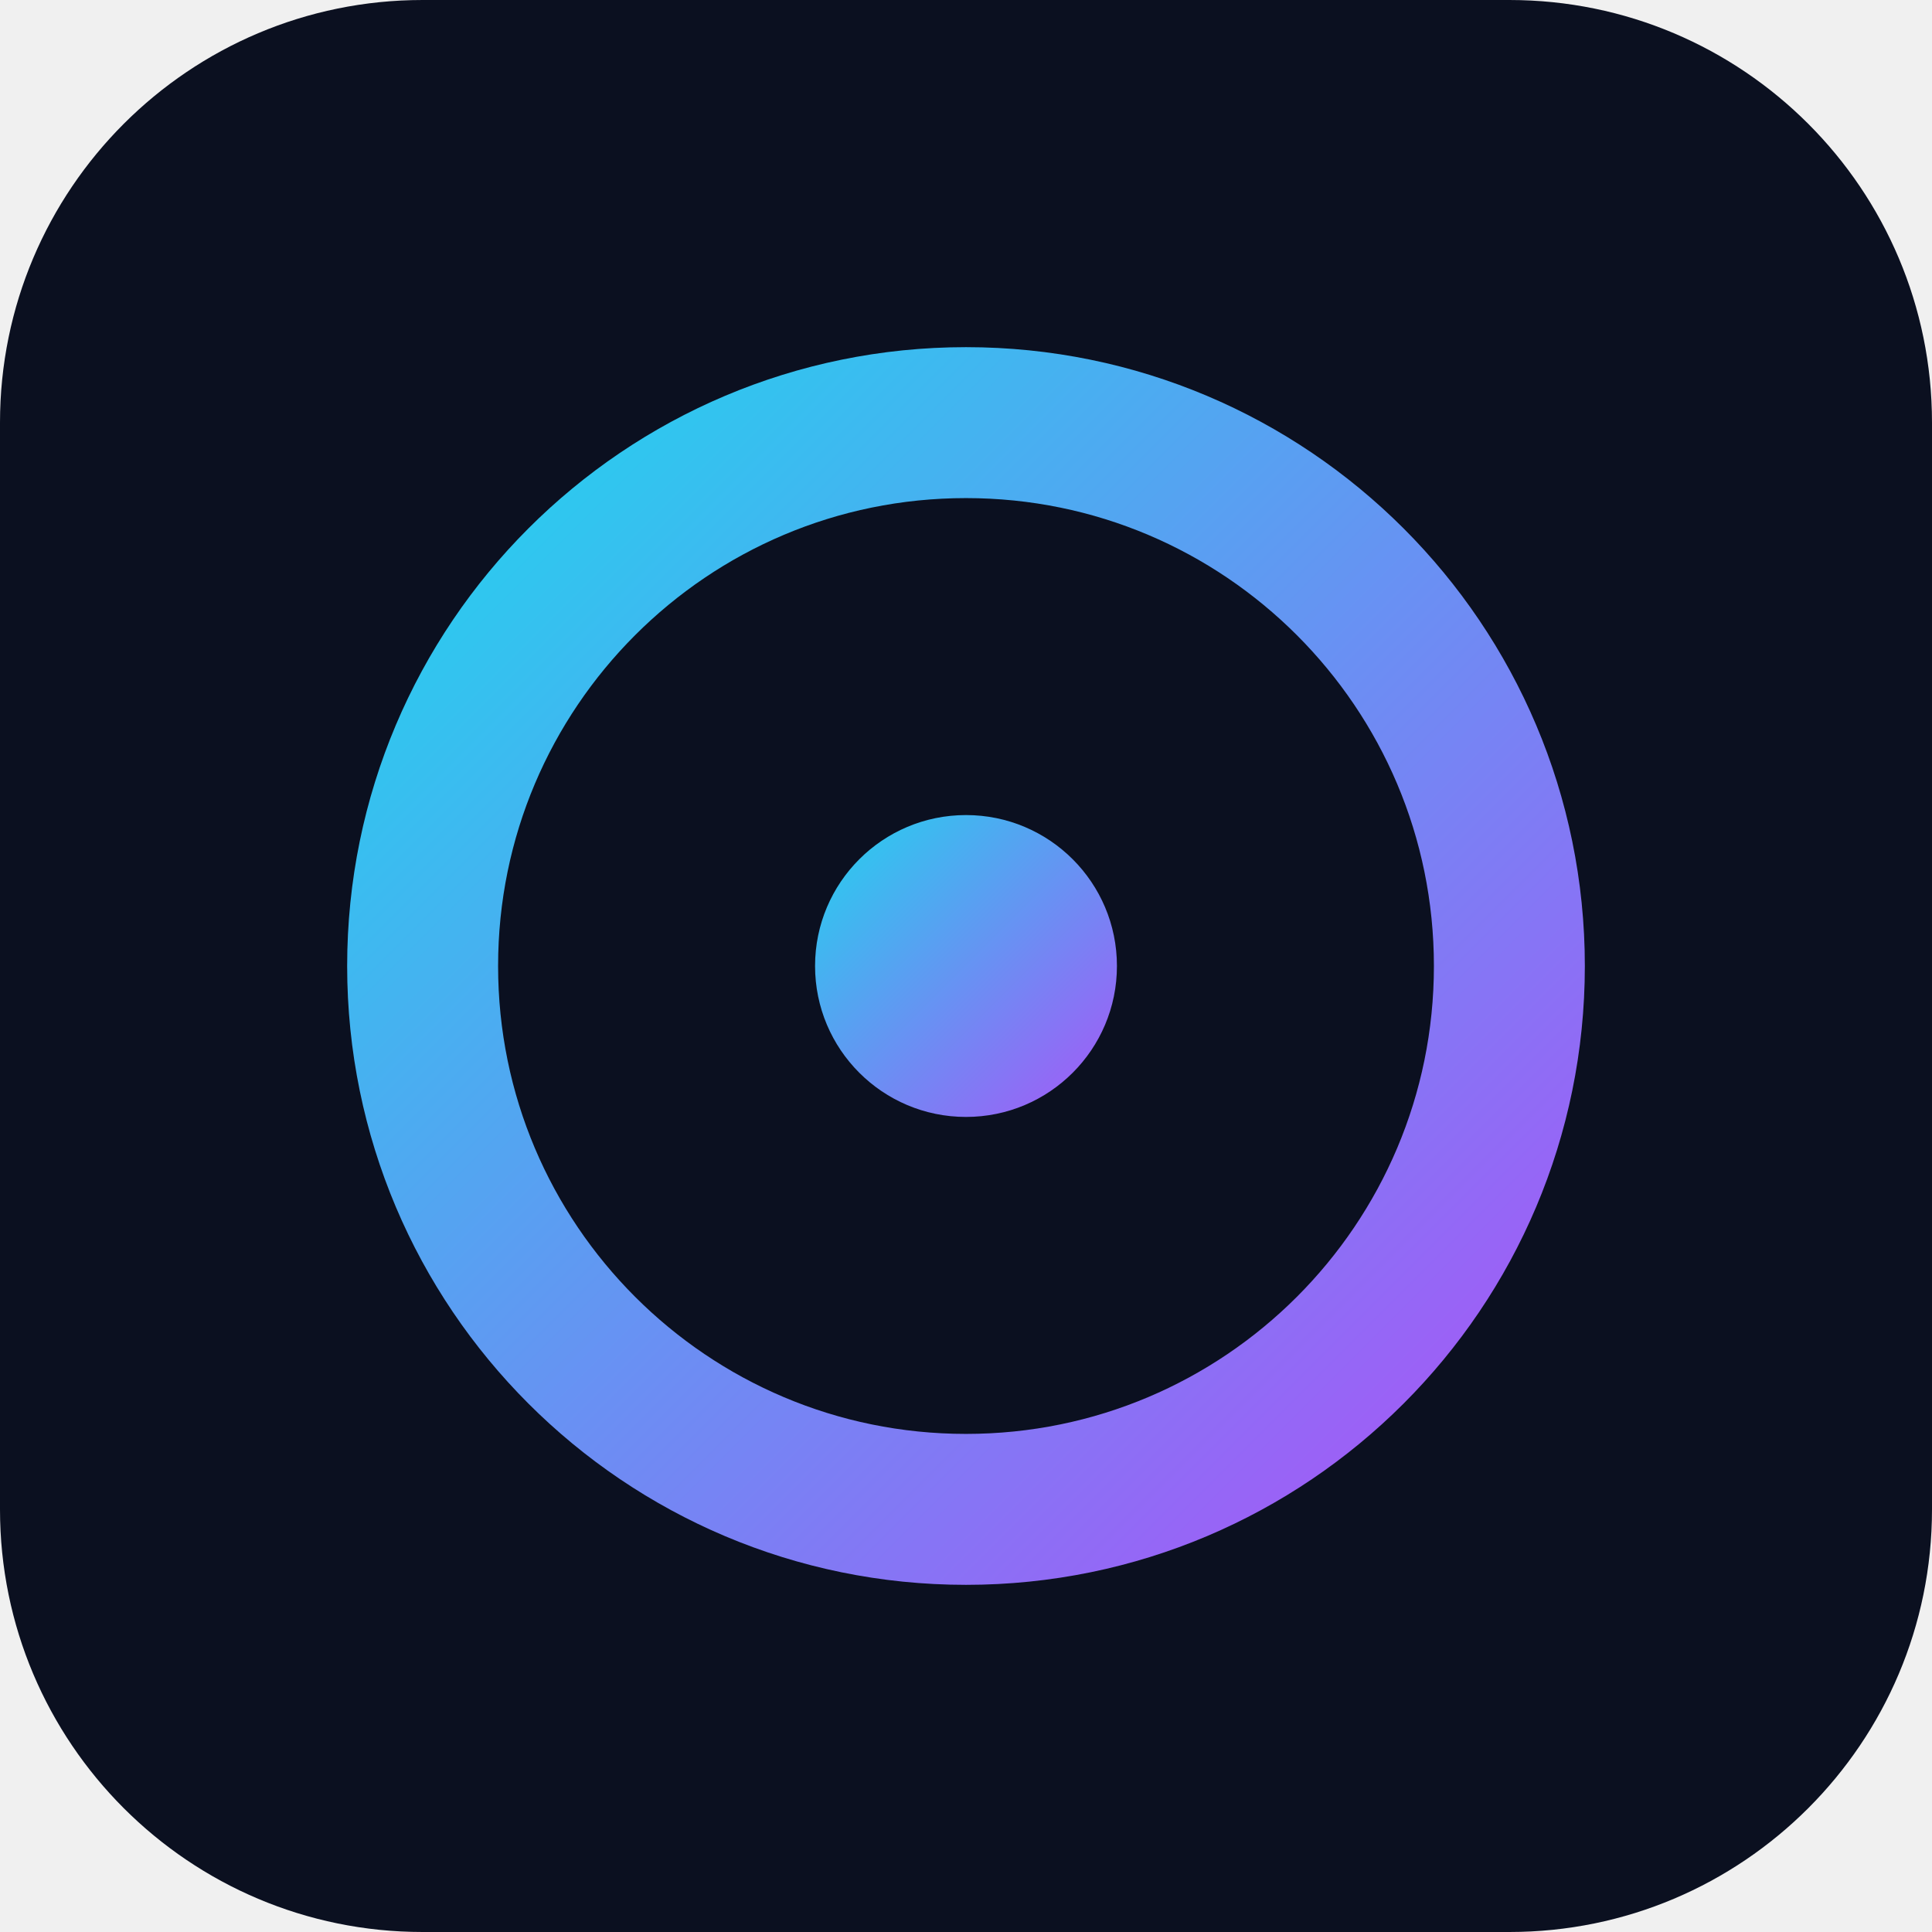
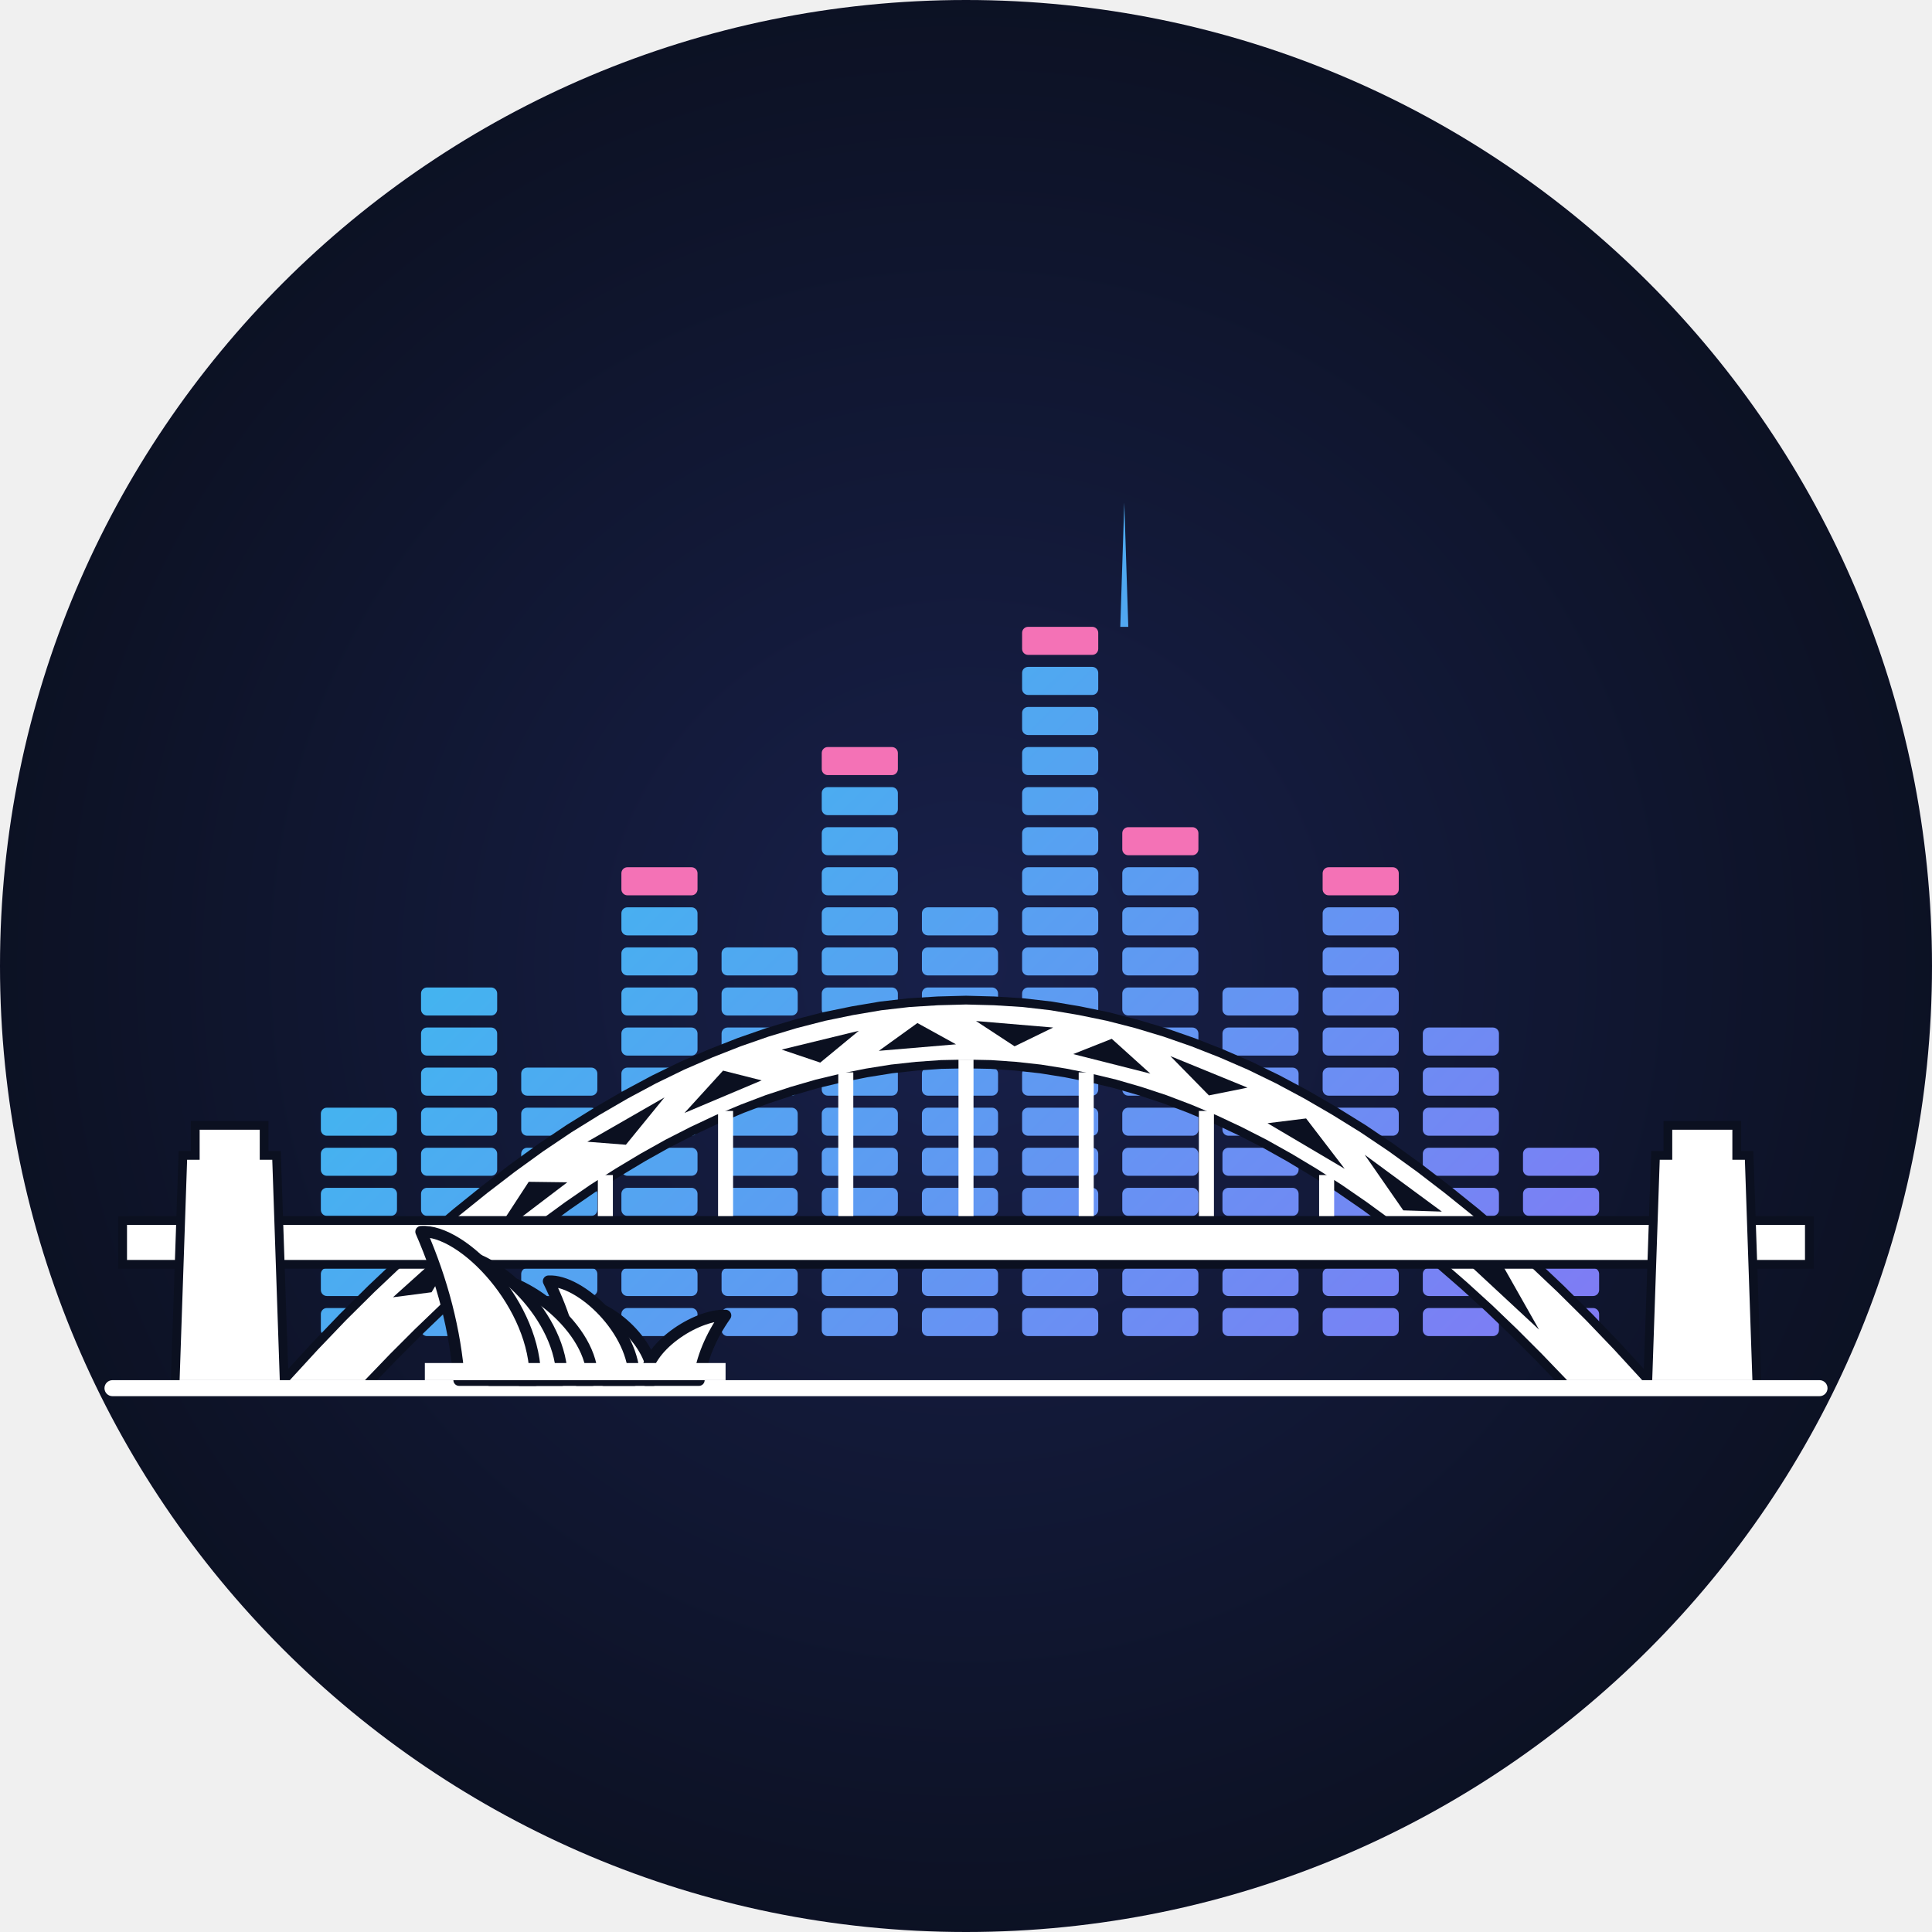
- <svg xmlns="http://www.w3.org/2000/svg" viewBox="0 0 64 64">
+ <svg xmlns="http://www.w3.org/2000/svg" width="1080" height="1080" viewBox="0 0 1080 1080">
  <defs>
-     <linearGradient id="g" x1="0" y1="0" x2="1" y2="1">
-       <stop offset="0" stop-color="#22d3ee" />
-       <stop offset="1" stop-color="#a855f7" />
-     </linearGradient>
+     <linearGradient id="g" gradientUnits="userSpaceOnUse" x1="-420" y1="-420" x2="420" y2="420">
+       <stop offset="0" stop-color="#22d3ee" />
+       <stop offset="1" stop-color="#a855f7" />
+     </linearGradient>
+     <linearGradient id="gh" gradientUnits="userSpaceOnUse" x1="-400" y1="0" x2="400" y2="0">
+       <stop offset="0" stop-color="#22d3ee" />
+       <stop offset="1" stop-color="#a855f7" />
+     </linearGradient>
+     <linearGradient id="gv" gradientUnits="userSpaceOnUse" x1="0" y1="-540" x2="0" y2="540">
+       <stop offset="0" stop-color="#22d3ee" />
+       <stop offset="1" stop-color="#a855f7" />
+     </linearGradient>
+     <radialGradient id="glow" cx="540" cy="520" r="560" gradientUnits="userSpaceOnUse">
+       <stop offset="0" stop-color="#18204a" />
+       <stop offset="1" stop-color="#0b1020" />
+     </radialGradient>
+     <linearGradient id="gt" x1="0" y1="0" x2="1" y2="0">
+       <stop offset="0" stop-color="#22d3ee" />
+       <stop offset="1" stop-color="#a855f7" />
+     </linearGradient>
+     <linearGradient id="fade" x1="0" y1="0" x2="0" y2="1">
+       <stop offset="0" stop-color="#fff" stop-opacity=".45" />
+       <stop offset="1" stop-color="#fff" stop-opacity="0" />
+     </linearGradient>
+     <mask id="refl" maskUnits="userSpaceOnUse" x="-540" y="50" width="1080" height="260">
+       <rect x="-540" y="50" width="1080" height="260" fill="url(#fade)" />
+     </mask>
+     <radialGradient id="glowB" cx="540.0" cy="540.0" r="594.0" gradientUnits="userSpaceOnUse">
+       <stop offset="0" stop-color="#18204a" />
+       <stop offset="1" stop-color="#0b1020" />
+     </radialGradient>
  </defs>
-   <rect width="64" height="64" rx="14" fill="#0b1020" />
-   <circle cx="32" cy="32" r="18" fill="none" stroke="url(#g)" stroke-width="5" />
-   <circle cx="32" cy="32" r="5" fill="url(#g)" />
+   <circle cx="540.0" cy="540.0" r="540.0" fill="url(#glowB)" />
+   <g transform="translate(540 720) scale(1.12)">
+     <rect x="-322" y="10" width="38" height="14" rx="3" fill="url(#g)" />
+     <rect x="-322" y="-10" width="38" height="14" rx="3" fill="url(#g)" />
+     <rect x="-322" y="-30" width="38" height="14" rx="3" fill="url(#g)" />
+     <rect x="-322" y="-50" width="38" height="14" rx="3" fill="url(#g)" />
+     <rect x="-322" y="-70" width="38" height="14" rx="3" fill="url(#g)" />
+     <rect x="-322" y="-90" width="38" height="14" rx="3" fill="url(#g)" />
+     <rect x="-272" y="10" width="38" height="14" rx="3" fill="url(#g)" />
+     <rect x="-272" y="-10" width="38" height="14" rx="3" fill="url(#g)" />
+     <rect x="-272" y="-30" width="38" height="14" rx="3" fill="url(#g)" />
+     <rect x="-272" y="-50" width="38" height="14" rx="3" fill="url(#g)" />
+     <rect x="-272" y="-70" width="38" height="14" rx="3" fill="url(#g)" />
+     <rect x="-272" y="-90" width="38" height="14" rx="3" fill="url(#g)" />
+     <rect x="-272" y="-110" width="38" height="14" rx="3" fill="url(#g)" />
+     <rect x="-272" y="-130" width="38" height="14" rx="3" fill="url(#g)" />
+     <rect x="-272" y="-150" width="38" height="14" rx="3" fill="url(#g)" />
+     <rect x="-222" y="10" width="38" height="14" rx="3" fill="url(#g)" />
+     <rect x="-222" y="-10" width="38" height="14" rx="3" fill="url(#g)" />
+     <rect x="-222" y="-30" width="38" height="14" rx="3" fill="url(#g)" />
+     <rect x="-222" y="-50" width="38" height="14" rx="3" fill="url(#g)" />
+     <rect x="-222" y="-70" width="38" height="14" rx="3" fill="url(#g)" />
+     <rect x="-222" y="-90" width="38" height="14" rx="3" fill="url(#g)" />
+     <rect x="-222" y="-110" width="38" height="14" rx="3" fill="url(#g)" />
+     <rect x="-172" y="10" width="38" height="14" rx="3" fill="url(#g)" />
+     <rect x="-172" y="-10" width="38" height="14" rx="3" fill="url(#g)" />
+     <rect x="-172" y="-30" width="38" height="14" rx="3" fill="url(#g)" />
+     <rect x="-172" y="-50" width="38" height="14" rx="3" fill="url(#g)" />
+     <rect x="-172" y="-70" width="38" height="14" rx="3" fill="url(#g)" />
+     <rect x="-172" y="-90" width="38" height="14" rx="3" fill="url(#g)" />
+     <rect x="-172" y="-110" width="38" height="14" rx="3" fill="url(#g)" />
+     <rect x="-172" y="-130" width="38" height="14" rx="3" fill="url(#g)" />
+     <rect x="-172" y="-150" width="38" height="14" rx="3" fill="url(#g)" />
+     <rect x="-172" y="-170" width="38" height="14" rx="3" fill="url(#g)" />
+     <rect x="-172" y="-190" width="38" height="14" rx="3" fill="url(#g)" />
+     <rect x="-172" y="-210" width="38" height="14" rx="3" fill="#f472b6" />
+     <rect x="-122" y="10" width="38" height="14" rx="3" fill="url(#g)" />
+     <rect x="-122" y="-10" width="38" height="14" rx="3" fill="url(#g)" />
+     <rect x="-122" y="-30" width="38" height="14" rx="3" fill="url(#g)" />
+     <rect x="-122" y="-50" width="38" height="14" rx="3" fill="url(#g)" />
+     <rect x="-122" y="-70" width="38" height="14" rx="3" fill="url(#g)" />
+     <rect x="-122" y="-90" width="38" height="14" rx="3" fill="url(#g)" />
+     <rect x="-122" y="-110" width="38" height="14" rx="3" fill="url(#g)" />
+     <rect x="-122" y="-130" width="38" height="14" rx="3" fill="url(#g)" />
+     <rect x="-122" y="-150" width="38" height="14" rx="3" fill="url(#g)" />
+     <rect x="-122" y="-170" width="38" height="14" rx="3" fill="url(#g)" />
+     <rect x="-72" y="10" width="38" height="14" rx="3" fill="url(#g)" />
+     <rect x="-72" y="-10" width="38" height="14" rx="3" fill="url(#g)" />
+     <rect x="-72" y="-30" width="38" height="14" rx="3" fill="url(#g)" />
+     <rect x="-72" y="-50" width="38" height="14" rx="3" fill="url(#g)" />
+     <rect x="-72" y="-70" width="38" height="14" rx="3" fill="url(#g)" />
+     <rect x="-72" y="-90" width="38" height="14" rx="3" fill="url(#g)" />
+     <rect x="-72" y="-110" width="38" height="14" rx="3" fill="url(#g)" />
+     <rect x="-72" y="-130" width="38" height="14" rx="3" fill="url(#g)" />
+     <rect x="-72" y="-150" width="38" height="14" rx="3" fill="url(#g)" />
+     <rect x="-72" y="-170" width="38" height="14" rx="3" fill="url(#g)" />
+     <rect x="-72" y="-190" width="38" height="14" rx="3" fill="url(#g)" />
+     <rect x="-72" y="-210" width="38" height="14" rx="3" fill="url(#g)" />
+     <rect x="-72" y="-230" width="38" height="14" rx="3" fill="url(#g)" />
+     <rect x="-72" y="-250" width="38" height="14" rx="3" fill="url(#g)" />
+     <rect x="-72" y="-270" width="38" height="14" rx="3" fill="#f472b6" />
+     <rect x="-22" y="10" width="38" height="14" rx="3" fill="url(#g)" />
+     <rect x="-22" y="-10" width="38" height="14" rx="3" fill="url(#g)" />
+     <rect x="-22" y="-30" width="38" height="14" rx="3" fill="url(#g)" />
+     <rect x="-22" y="-50" width="38" height="14" rx="3" fill="url(#g)" />
+     <rect x="-22" y="-70" width="38" height="14" rx="3" fill="url(#g)" />
+     <rect x="-22" y="-90" width="38" height="14" rx="3" fill="url(#g)" />
+     <rect x="-22" y="-110" width="38" height="14" rx="3" fill="url(#g)" />
+     <rect x="-22" y="-130" width="38" height="14" rx="3" fill="url(#g)" />
+     <rect x="-22" y="-150" width="38" height="14" rx="3" fill="url(#g)" />
+     <rect x="-22" y="-170" width="38" height="14" rx="3" fill="url(#g)" />
+     <rect x="-22" y="-190" width="38" height="14" rx="3" fill="url(#g)" />
+     <rect x="28" y="10" width="38" height="14" rx="3" fill="url(#g)" />
+     <rect x="28" y="-10" width="38" height="14" rx="3" fill="url(#g)" />
+     <rect x="28" y="-30" width="38" height="14" rx="3" fill="url(#g)" />
+     <rect x="28" y="-50" width="38" height="14" rx="3" fill="url(#g)" />
+     <rect x="28" y="-70" width="38" height="14" rx="3" fill="url(#g)" />
+     <rect x="28" y="-90" width="38" height="14" rx="3" fill="url(#g)" />
+     <rect x="28" y="-110" width="38" height="14" rx="3" fill="url(#g)" />
+     <rect x="28" y="-130" width="38" height="14" rx="3" fill="url(#g)" />
+     <rect x="28" y="-150" width="38" height="14" rx="3" fill="url(#g)" />
+     <rect x="28" y="-170" width="38" height="14" rx="3" fill="url(#g)" />
+     <rect x="28" y="-190" width="38" height="14" rx="3" fill="url(#g)" />
+     <rect x="28" y="-210" width="38" height="14" rx="3" fill="url(#g)" />
+     <rect x="28" y="-230" width="38" height="14" rx="3" fill="url(#g)" />
+     <rect x="28" y="-250" width="38" height="14" rx="3" fill="url(#g)" />
+     <rect x="28" y="-270" width="38" height="14" rx="3" fill="url(#g)" />
+     <rect x="28" y="-290" width="38" height="14" rx="3" fill="url(#g)" />
+     <rect x="28" y="-310" width="38" height="14" rx="3" fill="url(#g)" />
+     <rect x="28" y="-330" width="38" height="14" rx="3" fill="#f472b6" />
+     <rect x="78" y="10" width="38" height="14" rx="3" fill="url(#g)" />
+     <rect x="78" y="-10" width="38" height="14" rx="3" fill="url(#g)" />
+     <rect x="78" y="-30" width="38" height="14" rx="3" fill="url(#g)" />
+     <rect x="78" y="-50" width="38" height="14" rx="3" fill="url(#g)" />
+     <rect x="78" y="-70" width="38" height="14" rx="3" fill="url(#g)" />
+     <rect x="78" y="-90" width="38" height="14" rx="3" fill="url(#g)" />
+     <rect x="78" y="-110" width="38" height="14" rx="3" fill="url(#g)" />
+     <rect x="78" y="-130" width="38" height="14" rx="3" fill="url(#g)" />
+     <rect x="78" y="-150" width="38" height="14" rx="3" fill="url(#g)" />
+     <rect x="78" y="-170" width="38" height="14" rx="3" fill="url(#g)" />
+     <rect x="78" y="-190" width="38" height="14" rx="3" fill="url(#g)" />
+     <rect x="78" y="-210" width="38" height="14" rx="3" fill="url(#g)" />
+     <rect x="78" y="-230" width="38" height="14" rx="3" fill="#f472b6" />
+     <rect x="128" y="10" width="38" height="14" rx="3" fill="url(#g)" />
+     <rect x="128" y="-10" width="38" height="14" rx="3" fill="url(#g)" />
+     <rect x="128" y="-30" width="38" height="14" rx="3" fill="url(#g)" />
+     <rect x="128" y="-50" width="38" height="14" rx="3" fill="url(#g)" />
+     <rect x="128" y="-70" width="38" height="14" rx="3" fill="url(#g)" />
+     <rect x="128" y="-90" width="38" height="14" rx="3" fill="url(#g)" />
+     <rect x="128" y="-110" width="38" height="14" rx="3" fill="url(#g)" />
+     <rect x="128" y="-130" width="38" height="14" rx="3" fill="url(#g)" />
+     <rect x="128" y="-150" width="38" height="14" rx="3" fill="url(#g)" />
+     <rect x="178" y="10" width="38" height="14" rx="3" fill="url(#g)" />
+     <rect x="178" y="-10" width="38" height="14" rx="3" fill="url(#g)" />
+     <rect x="178" y="-30" width="38" height="14" rx="3" fill="url(#g)" />
+     <rect x="178" y="-50" width="38" height="14" rx="3" fill="url(#g)" />
+     <rect x="178" y="-70" width="38" height="14" rx="3" fill="url(#g)" />
+     <rect x="178" y="-90" width="38" height="14" rx="3" fill="url(#g)" />
+     <rect x="178" y="-110" width="38" height="14" rx="3" fill="url(#g)" />
+     <rect x="178" y="-130" width="38" height="14" rx="3" fill="url(#g)" />
+     <rect x="178" y="-150" width="38" height="14" rx="3" fill="url(#g)" />
+     <rect x="178" y="-170" width="38" height="14" rx="3" fill="url(#g)" />
+     <rect x="178" y="-190" width="38" height="14" rx="3" fill="url(#g)" />
+     <rect x="178" y="-210" width="38" height="14" rx="3" fill="#f472b6" />
+     <rect x="228" y="10" width="38" height="14" rx="3" fill="url(#g)" />
+     <rect x="228" y="-10" width="38" height="14" rx="3" fill="url(#g)" />
+     <rect x="228" y="-30" width="38" height="14" rx="3" fill="url(#g)" />
+     <rect x="228" y="-50" width="38" height="14" rx="3" fill="url(#g)" />
+     <rect x="228" y="-70" width="38" height="14" rx="3" fill="url(#g)" />
+     <rect x="228" y="-90" width="38" height="14" rx="3" fill="url(#g)" />
+     <rect x="228" y="-110" width="38" height="14" rx="3" fill="url(#g)" />
+     <rect x="228" y="-130" width="38" height="14" rx="3" fill="url(#g)" />
+     <rect x="278" y="10" width="38" height="14" rx="3" fill="url(#g)" />
+     <rect x="278" y="-10" width="38" height="14" rx="3" fill="url(#g)" />
+     <rect x="278" y="-30" width="38" height="14" rx="3" fill="url(#g)" />
+     <rect x="278" y="-50" width="38" height="14" rx="3" fill="url(#g)" />
+     <rect x="278" y="-70" width="38" height="14" rx="3" fill="url(#g)" />
+     <path d="M 81 -330 L 79 -392 L 77 -330 Z" fill="url(#g)" />
+     <g transform="translate(0 46) scale(1.25)">
+       <path d="M-270.0 -0.0 -258.8 -12.2 -247.5 -24.0 -236.2 -35.2 -225.0 -45.8 -213.8 -56.0 -202.5 -65.6 -191.2 -74.7 -180.0 -83.3 -168.8 -91.4 -157.5 -99.0 -146.2 -106.0 -135.0 -112.5 -123.8 -118.5 -112.5 -124.0 -101.2 -128.9 -90.0 -133.3 -78.8 -137.2 -67.5 -140.6 -56.2 -143.5 -45.0 -145.8 -33.8 -147.7 -22.5 -149.0 -11.2 -149.7 0.0 -150.0 11.2 -149.7 22.5 -149.0 33.8 -147.7 45.0 -145.8 56.2 -143.5 67.5 -140.6 78.8 -137.2 90.0 -133.3 101.2 -128.9 112.5 -124.0 123.8 -118.5 135.0 -112.5 146.2 -106.0 157.5 -99.0 168.8 -91.4 180.0 -83.3 191.2 -74.7 202.5 -65.6 213.8 -56.0 225.0 -45.8 236.2 -35.2 247.5 -24.0 258.8 -12.2 270.0 -0.0 L240.0 -0.0 230.0 -10.4 220.0 -20.4 210.0 -30.0 200.0 -39.1 190.0 -47.8 180.0 -56.0 170.0 -63.8 160.0 -71.1 150.0 -78.0 140.0 -84.4 130.0 -90.4 120.0 -96.0 110.0 -101.1 100.0 -105.8 90.0 -110.0 80.0 -113.8 70.0 -117.1 60.0 -120.0 50.0 -122.4 40.0 -124.4 30.0 -126.0 20.0 -127.1 10.0 -127.8 0.0 -128.0 -10.0 -127.8 -20.0 -127.1 -30.0 -126.0 -40.0 -124.4 -50.0 -122.4 -60.0 -120.0 -70.0 -117.1 -80.0 -113.8 -90.0 -110.0 -100.0 -105.8 -110.0 -101.1 -120.0 -96.0 -130.0 -90.4 -140.0 -84.4 -150.0 -78.0 -160.0 -71.1 -170.0 -63.8 -180.0 -56.0 -190.0 -47.8 -200.0 -39.1 -210.0 -30.0 -220.0 -20.4 -230.0 -10.4 -240.0 -0.0 Z" fill="#ffffff" stroke="#0b1020" stroke-width="7" paint-order="stroke" />
+       <path d="M-228.8 -33.1 -198.0 -60.8 -213.4 -35.1 Z" fill="#0b1020" />
+       <path d="M-190.0 -55.6 -159.2 -79.0 -174.6 -79.2 Z" fill="#0b1020" />
+       <path d="M-151.2 -95.2 -120.4 -112.9 -135.8 -94.0 Z" fill="#0b1020" />
+       <path d="M-112.4 -106.7 -81.6 -119.7 -97.0 -123.6 Z" fill="#0b1020" />
+       <path d="M-73.6 -132.0 -42.8 -139.5 -58.2 -126.8 Z" fill="#0b1020" />
+       <path d="M-34.8 -131.5 -4.0 -134.1 -19.4 -142.6 Z" fill="#0b1020" />
+       <path d="M4.0 -143.4 34.8 -140.8 19.4 -133.3 Z" fill="#0b1020" />
+       <path d="M42.8 -130.2 73.6 -122.4 58.2 -136.3 Z" fill="#0b1020" />
+       <path d="M81.6 -129.4 112.4 -116.8 97.0 -113.7 Z" fill="#0b1020" />
+       <path d="M120.4 -102.6 151.2 -84.4 135.8 -104.5 Z" fill="#0b1020" />
+       <path d="M159.2 -90.0 190.0 -67.3 174.6 -67.8 Z" fill="#0b1020" />
+       <path d="M198.0 -48.8 228.8 -20.2 213.4 -47.4 Z" fill="#0b1020" />
+       <rect x="-147.0" y="-81.9" width="6" height="26.9" fill="#ffffff" />
+       <rect x="-99.0" y="-107.5" width="6" height="52.5" fill="#ffffff" />
+       <rect x="-51.0" y="-122.9" width="6" height="67.9" fill="#ffffff" />
+       <rect x="-3.0" y="-128.0" width="6" height="73.0" fill="#ffffff" />
+       <rect x="45.0" y="-122.9" width="6" height="67.9" fill="#ffffff" />
+       <rect x="93.0" y="-107.5" width="6" height="52.5" fill="#ffffff" />
+       <rect x="141.0" y="-81.9" width="6" height="26.9" fill="#ffffff" />
+       <rect x="-335" y="-62" width="670" height="14" fill="#ffffff" stroke="#0b1020" stroke-width="7" paint-order="stroke" />
+       <path d="M-314.0 0 L-311.0 -88 L-306.0 -88 L-306.0 -100 L-282.0 -100 L-282.0 -88 L-277.0 -88 L-274.0 0 Z" fill="#ffffff" stroke="#0b1020" stroke-width="7" paint-order="stroke" />
+       <path d="M274.0 0 L277.0 -88 L282.0 -88 L282.0 -100 L306.0 -100 L306.0 -88 L311.0 -88 L314.0 0 Z" fill="#ffffff" stroke="#0b1020" stroke-width="7" paint-order="stroke" />
+     </g>
+     <rect x="-430" y="46" width="860" height="8" rx="4" fill="#ffffff" />
+     <g transform="translate(-215 0) scale(-1 1) translate(-215 0)">
+       <g transform="translate(215 46) scale(0.95)">
+         <g transform="scale(-1 1)">
+           <path d="M62.0 0 C62.5 -20.0 37.3 -40.8 23.0 -40.0 Q34.0 -20.0 36.0 0 Z" fill="#ffffff" stroke="#0b1020" stroke-width="6" stroke-linejoin="round" />
+           <path d="M52.0 0 C52.6 -26.0 23.5 -53.0 7.0 -52.0 Q19.8 -26.0 22.0 0 Z" fill="#ffffff" stroke="#0b1020" stroke-width="6" stroke-linejoin="round" />
+           <path d="M30.0 0 C30.8 -27.0 -6.1 -55.1 -27.0 -54.0 Q-10.8 -27.0 -8.0 0 Z" fill="#ffffff" stroke="#0b1020" stroke-width="6" stroke-linejoin="round" />
+           <path d="M14.0 0 C14.8 -33.0 -22.1 -67.3 -43.0 -66.0 Q-26.9 -33.0 -24.0 0 Z" fill="#ffffff" stroke="#0b1020" stroke-width="6" stroke-linejoin="round" />
+           <path d="M0.0 0 C0.8 -39.0 -38.0 -79.6 -60.0 -78.0 Q-43.0 -39.0 -40.0 0 Z" fill="#ffffff" stroke="#0b1020" stroke-width="6" stroke-linejoin="round" />
+           <g transform="translate(144 0) scale(-1 1)">
+             <path d="M86.0 0 C86.6 -17.0 59.4 -34.7 44.0 -34.0 Q55.9 -17.0 58.0 0 Z" fill="#ffffff" stroke="#0b1020" stroke-width="6" stroke-linejoin="round" />
+           </g>
+           <rect x="-58" y="-9" width="158" height="9" fill="#ffffff" />
+         </g>
+       </g>
+     </g>
+   </g>
</svg>
